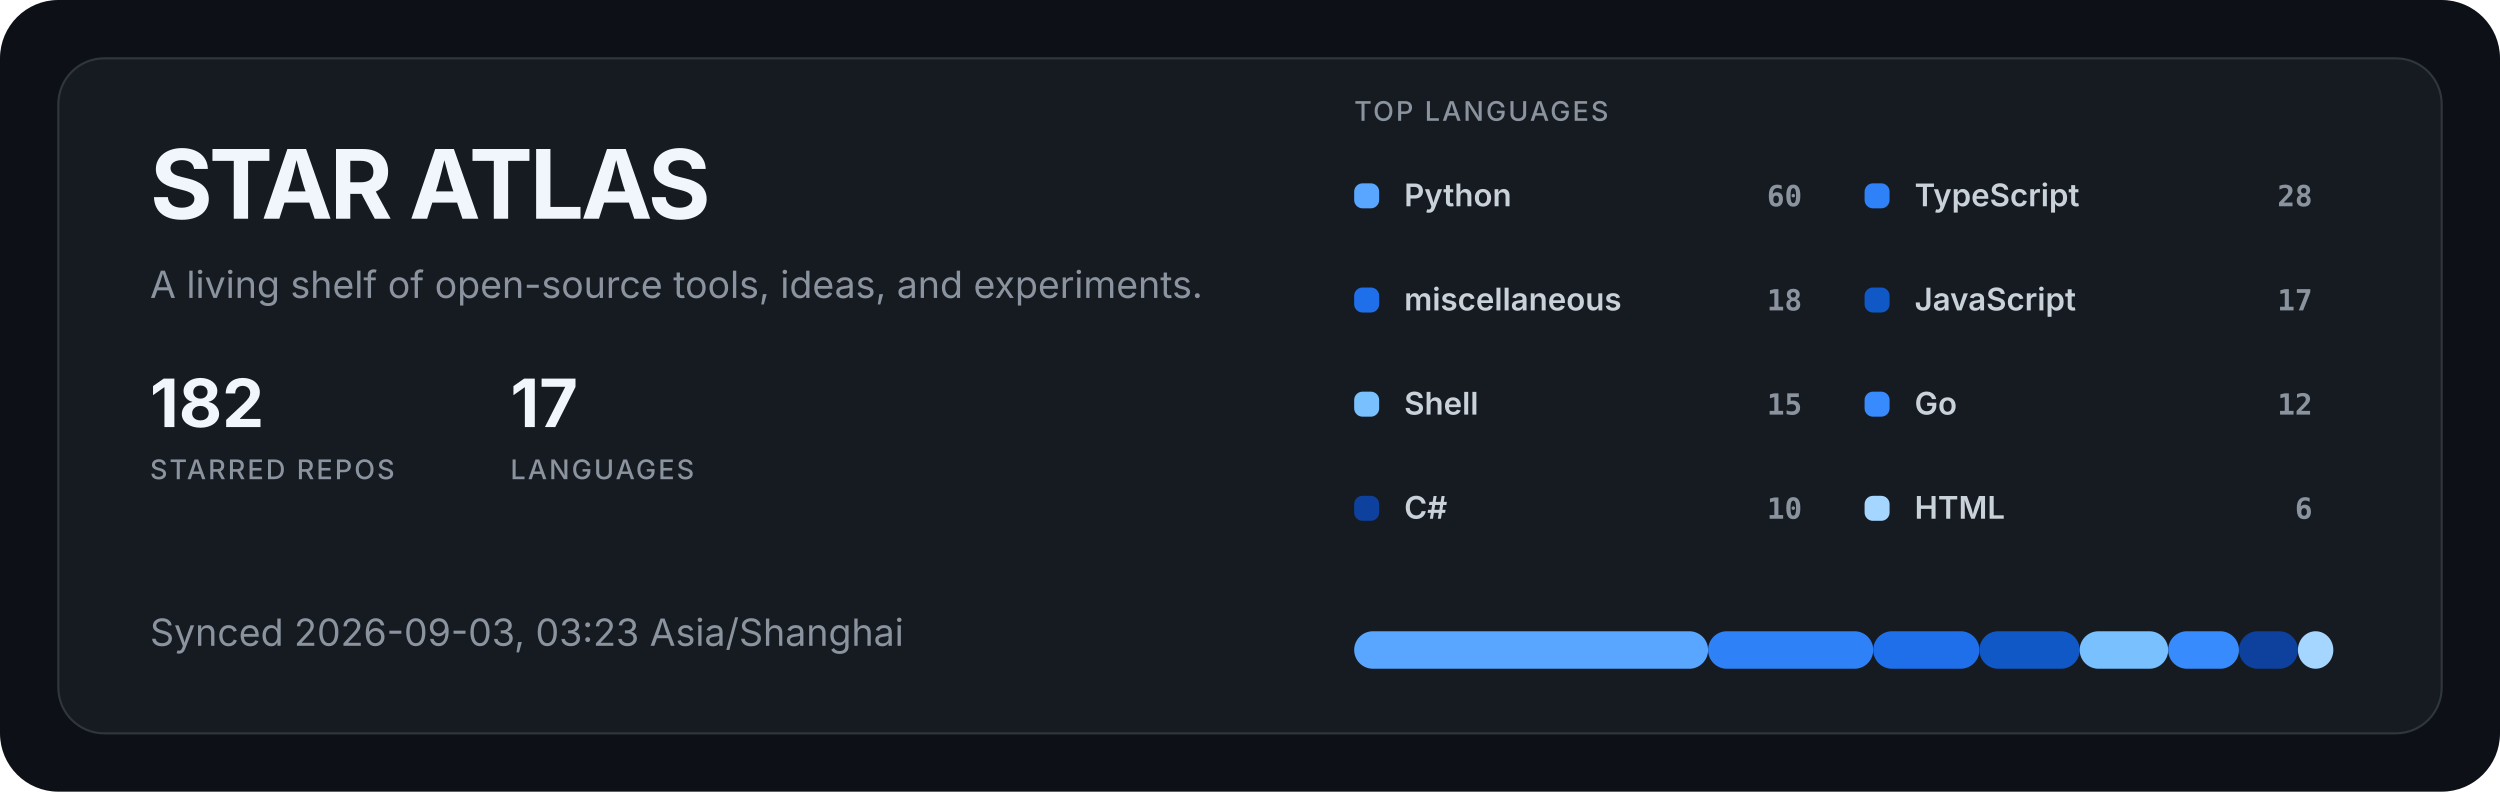
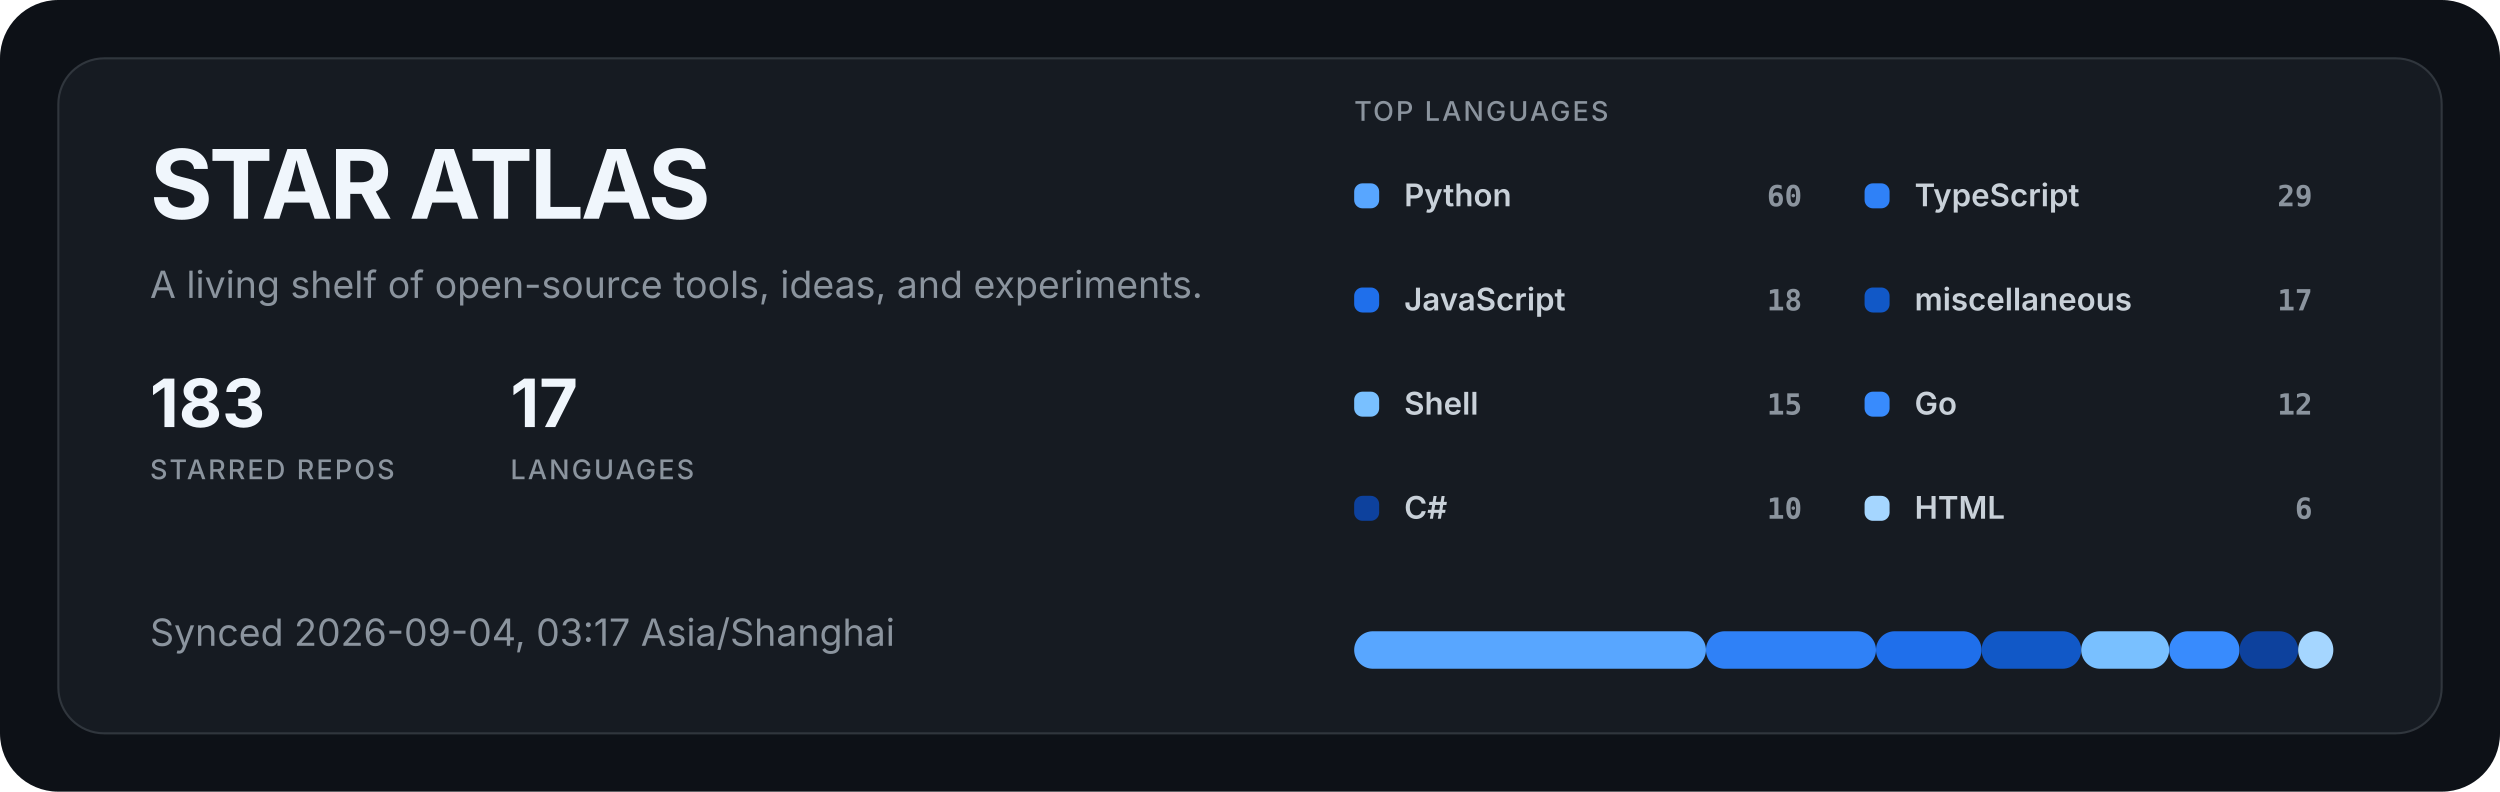
<svg xmlns="http://www.w3.org/2000/svg" width="1200" height="380" viewBox="0 0 1200 380" role="img" aria-labelledby="title description">
  <style>
  .title { fill: #f0f6fc; font: 700 46px -apple-system, BlinkMacSystemFont, "Segoe UI", sans-serif; letter-spacing: -1.5px; }
  .subtitle { fill: #8b949e; font: 400 18px -apple-system, BlinkMacSystemFont, "Segoe UI", sans-serif; }
  .metric { fill: #f0f6fc; font: 700 32px -apple-system, BlinkMacSystemFont, "Segoe UI", sans-serif; }
  .metric-label { fill: #8b949e; font: 500 13px -apple-system, BlinkMacSystemFont, "Segoe UI", sans-serif; letter-spacing: 1px; }
  .label { fill: #c9d1d9; font: 600 15px -apple-system, BlinkMacSystemFont, "Segoe UI", sans-serif; }
  .value { fill: #8b949e; font: 600 14px ui-monospace, SFMono-Regular, Consolas, monospace; }
</style>
  <rect width="1200" height="380" rx="28" fill="#0d1117" />
  <rect x="28" y="28" width="1144" height="324" rx="22" fill="#161b22" stroke="#30363d" />
  <text x="72" y="105" class="title">STAR ATLAS</text>
  <text x="72" y="143" class="subtitle">A living shelf of open-source tools, ideas, and experiments.</text>
  <g transform="translate(72 205)">
-     <text class="metric">182</text>
+     <text class="metric">183</text>
    <text y="25" class="metric-label">STARRED REPOS</text>
  </g>
  <g transform="translate(245 205)">
    <text class="metric">17</text>
    <text y="25" class="metric-label">LANGUAGES</text>
  </g>
-   <text x="72" y="310" class="subtitle">Synced 2026-09-03, 03:23 Asia/Shanghai</text>
+   <text x="72" y="310" class="subtitle">Synced 2026-09-04, 03:17 Asia/Shanghai</text>
  <text x="650" y="58" class="metric-label">TOP LANGUAGES</text>
  <g transform="translate(650 88)">
    <rect width="12" height="12" rx="4" fill="#58a6ff" />
    <text x="24" y="11" class="label">Python</text>
    <text x="215" y="11" text-anchor="end" class="value">60</text>
  </g>
  <g transform="translate(895 88)">
    <rect width="12" height="12" rx="4" fill="#2f81f7" />
    <text x="24" y="11" class="label">TypeScript</text>
-     <text x="215" y="11" text-anchor="end" class="value">28</text>
+     <text x="215" y="11" text-anchor="end" class="value">29</text>
  </g>
  <g transform="translate(650 138)">
    <rect width="12" height="12" rx="4" fill="#1f6feb" />
-     <text x="24" y="11" class="label">miscellaneous</text>
+     <text x="24" y="11" class="label">JavaScript</text>
    <text x="215" y="11" text-anchor="end" class="value">18</text>
  </g>
  <g transform="translate(895 138)">
    <rect width="12" height="12" rx="4" fill="#1158c7" />
-     <text x="24" y="11" class="label">JavaScript</text>
+     <text x="24" y="11" class="label">miscellaneous</text>
    <text x="215" y="11" text-anchor="end" class="value">17</text>
  </g>
  <g transform="translate(650 188)">
    <rect width="12" height="12" rx="4" fill="#79c0ff" />
    <text x="24" y="11" class="label">Shell</text>
    <text x="215" y="11" text-anchor="end" class="value">15</text>
  </g>
  <g transform="translate(895 188)">
    <rect width="12" height="12" rx="4" fill="#388bfd" />
    <text x="24" y="11" class="label">Go</text>
    <text x="215" y="11" text-anchor="end" class="value">12</text>
  </g>
  <g transform="translate(650 238)">
    <rect width="12" height="12" rx="4" fill="#0d419d" />
    <text x="24" y="11" class="label">C#</text>
    <text x="215" y="11" text-anchor="end" class="value">10</text>
  </g>
  <g transform="translate(895 238)">
    <rect width="12" height="12" rx="4" fill="#a5d6ff" />
    <text x="24" y="11" class="label">HTML</text>
    <text x="215" y="11" text-anchor="end" class="value">6</text>
  </g>
-   <rect x="650.00" y="303" width="169.88" height="18" rx="9" fill="#58a6ff" />
-   <rect x="819.88" y="303" width="79.28" height="18" rx="9" fill="#2f81f7" />
-   <rect x="899.16" y="303" width="50.96" height="18" rx="9" fill="#1f6feb" />
-   <rect x="950.12" y="303" width="48.13" height="18" rx="9" fill="#1158c7" />
-   <rect x="998.25" y="303" width="42.47" height="18" rx="9" fill="#79c0ff" />
-   <rect x="1040.72" y="303" width="33.98" height="18" rx="9" fill="#388bfd" />
-   <rect x="1074.70" y="303" width="28.31" height="18" rx="9" fill="#0d419d" />
-   <rect x="1103.01" y="303" width="16.99" height="18" rx="9" fill="#a5d6ff" />
+   <rect x="650.00" y="303" width="168.86" height="18" rx="9" fill="#58a6ff" />
+   <rect x="818.86" y="303" width="81.62" height="18" rx="9" fill="#2f81f7" />
+   <rect x="900.48" y="303" width="50.66" height="18" rx="9" fill="#1f6feb" />
+   <rect x="951.14" y="303" width="47.84" height="18" rx="9" fill="#1158c7" />
+   <rect x="998.98" y="303" width="42.22" height="18" rx="9" fill="#79c0ff" />
+   <rect x="1041.20" y="303" width="33.77" height="18" rx="9" fill="#388bfd" />
+   <rect x="1074.97" y="303" width="28.14" height="18" rx="9" fill="#0d419d" />
+   <rect x="1103.11" y="303" width="16.89" height="18" rx="9" fill="#a5d6ff" />
</svg>
